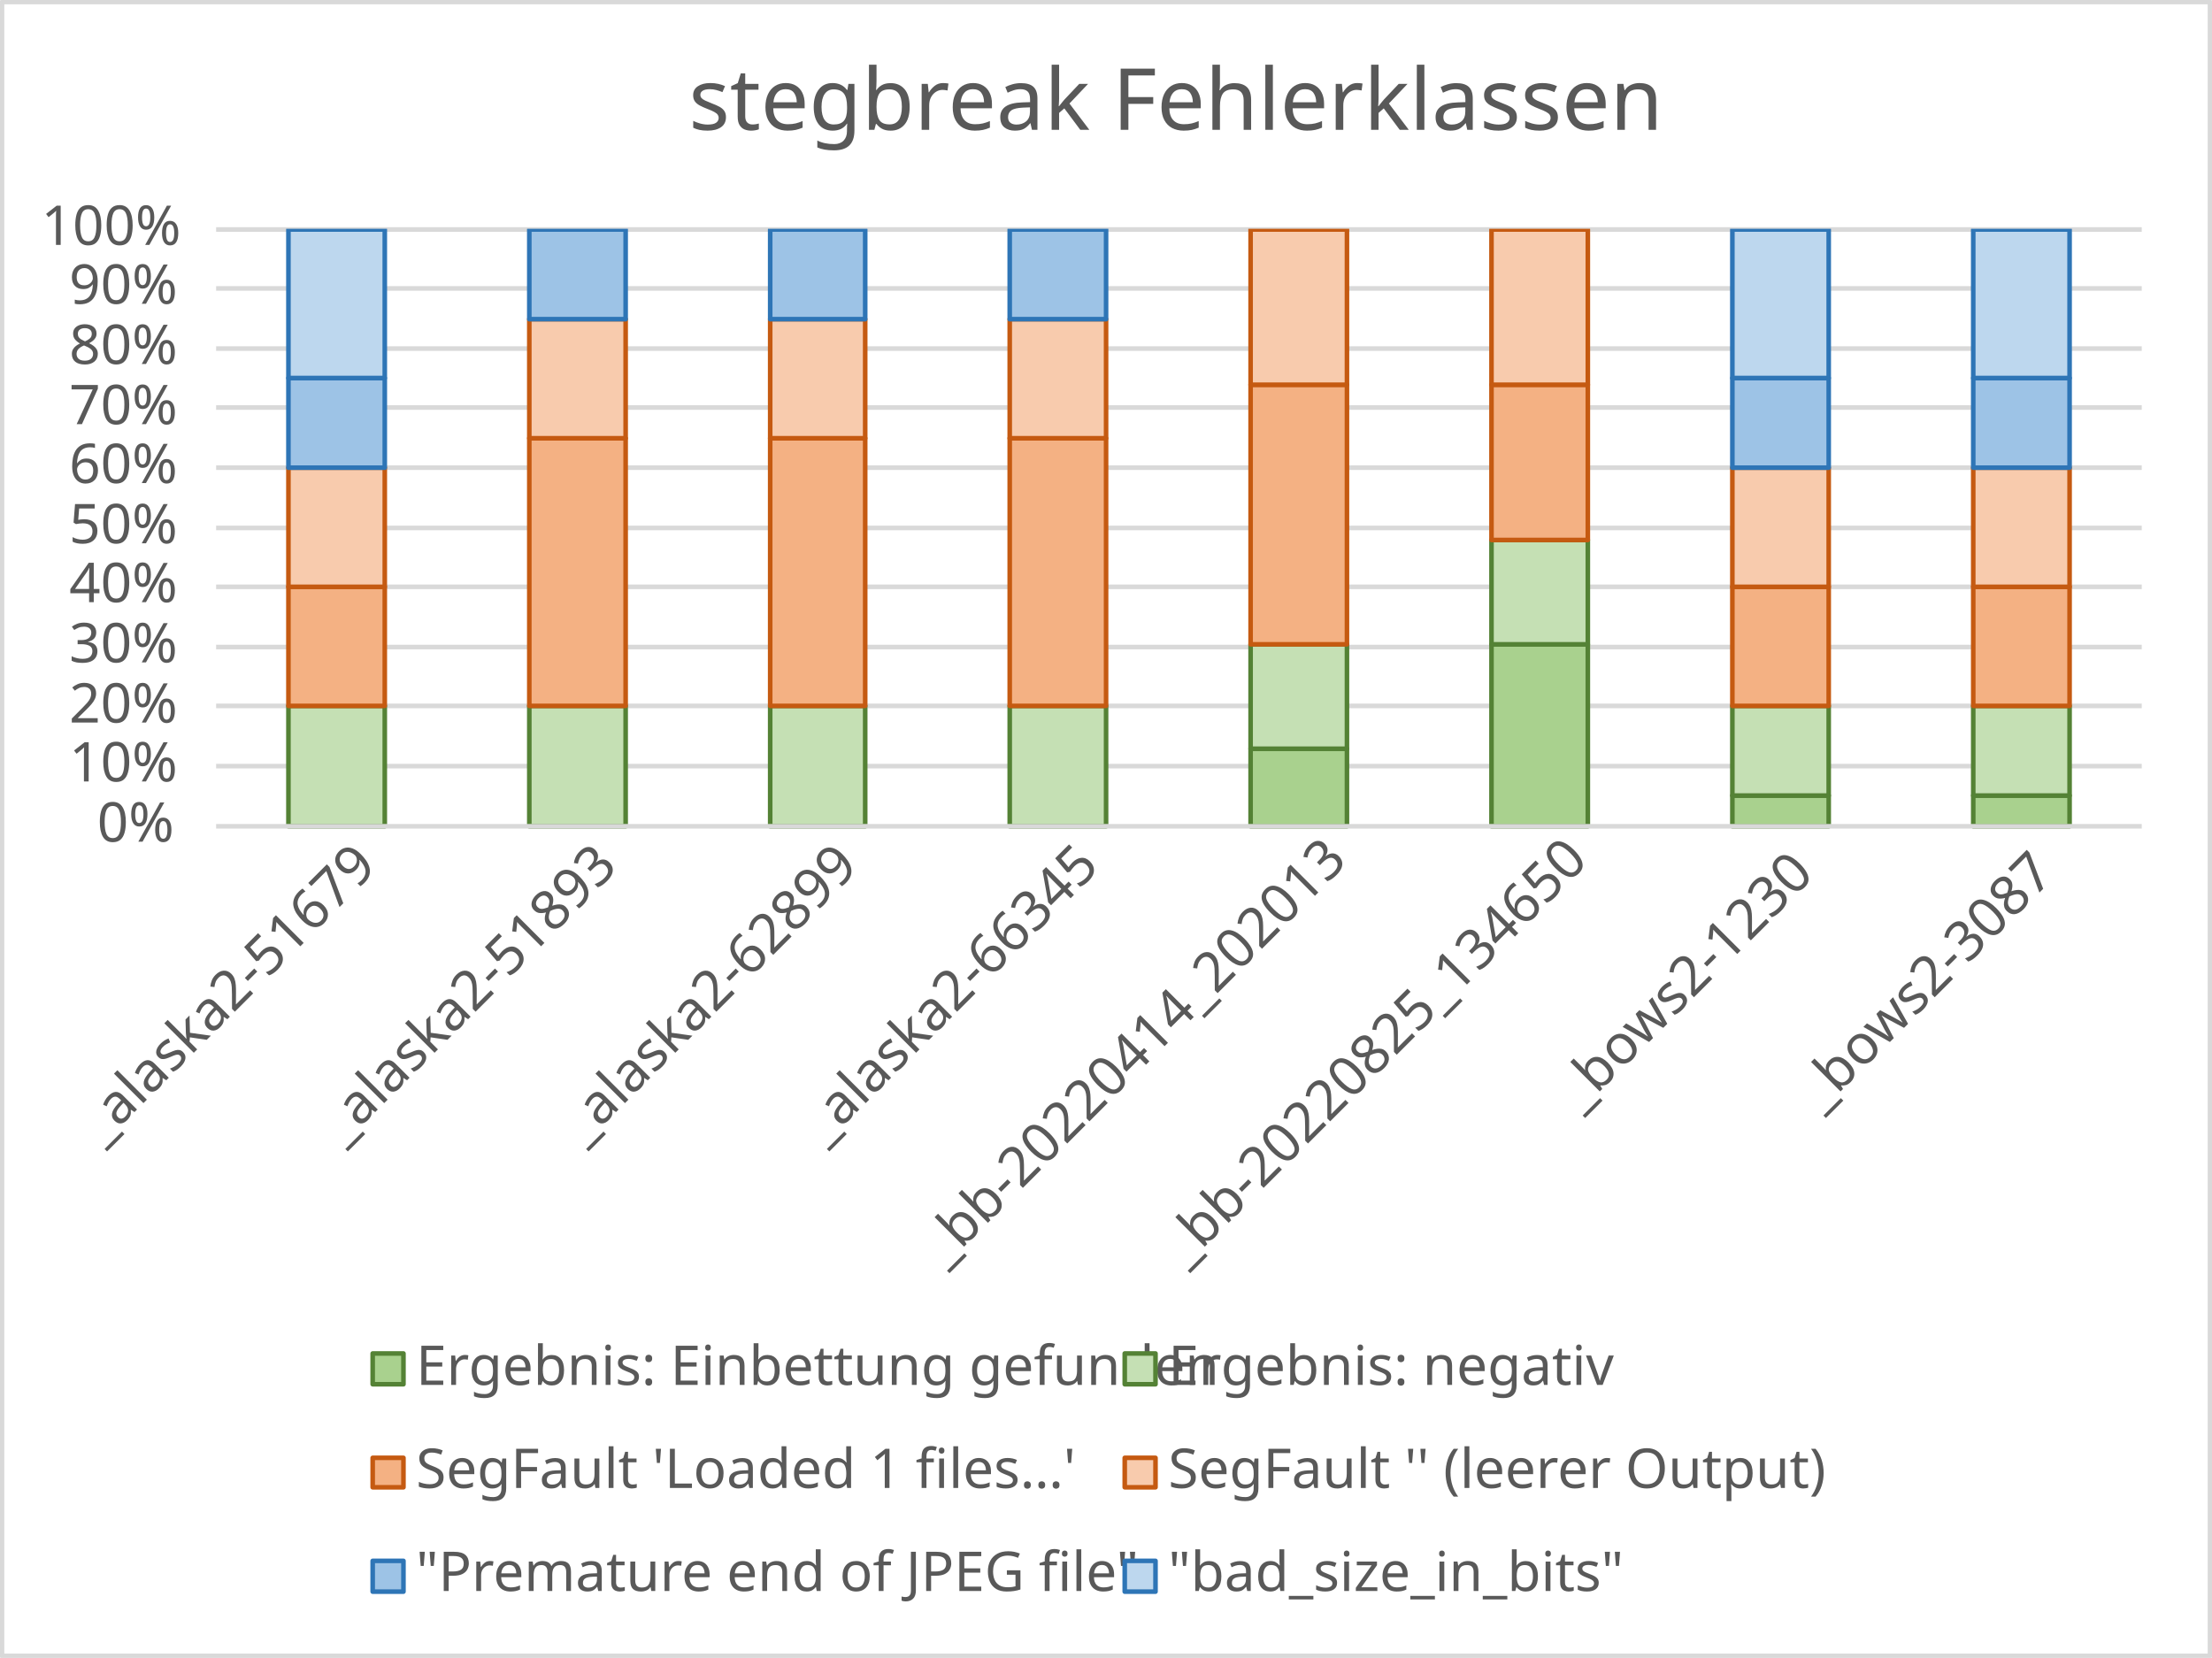
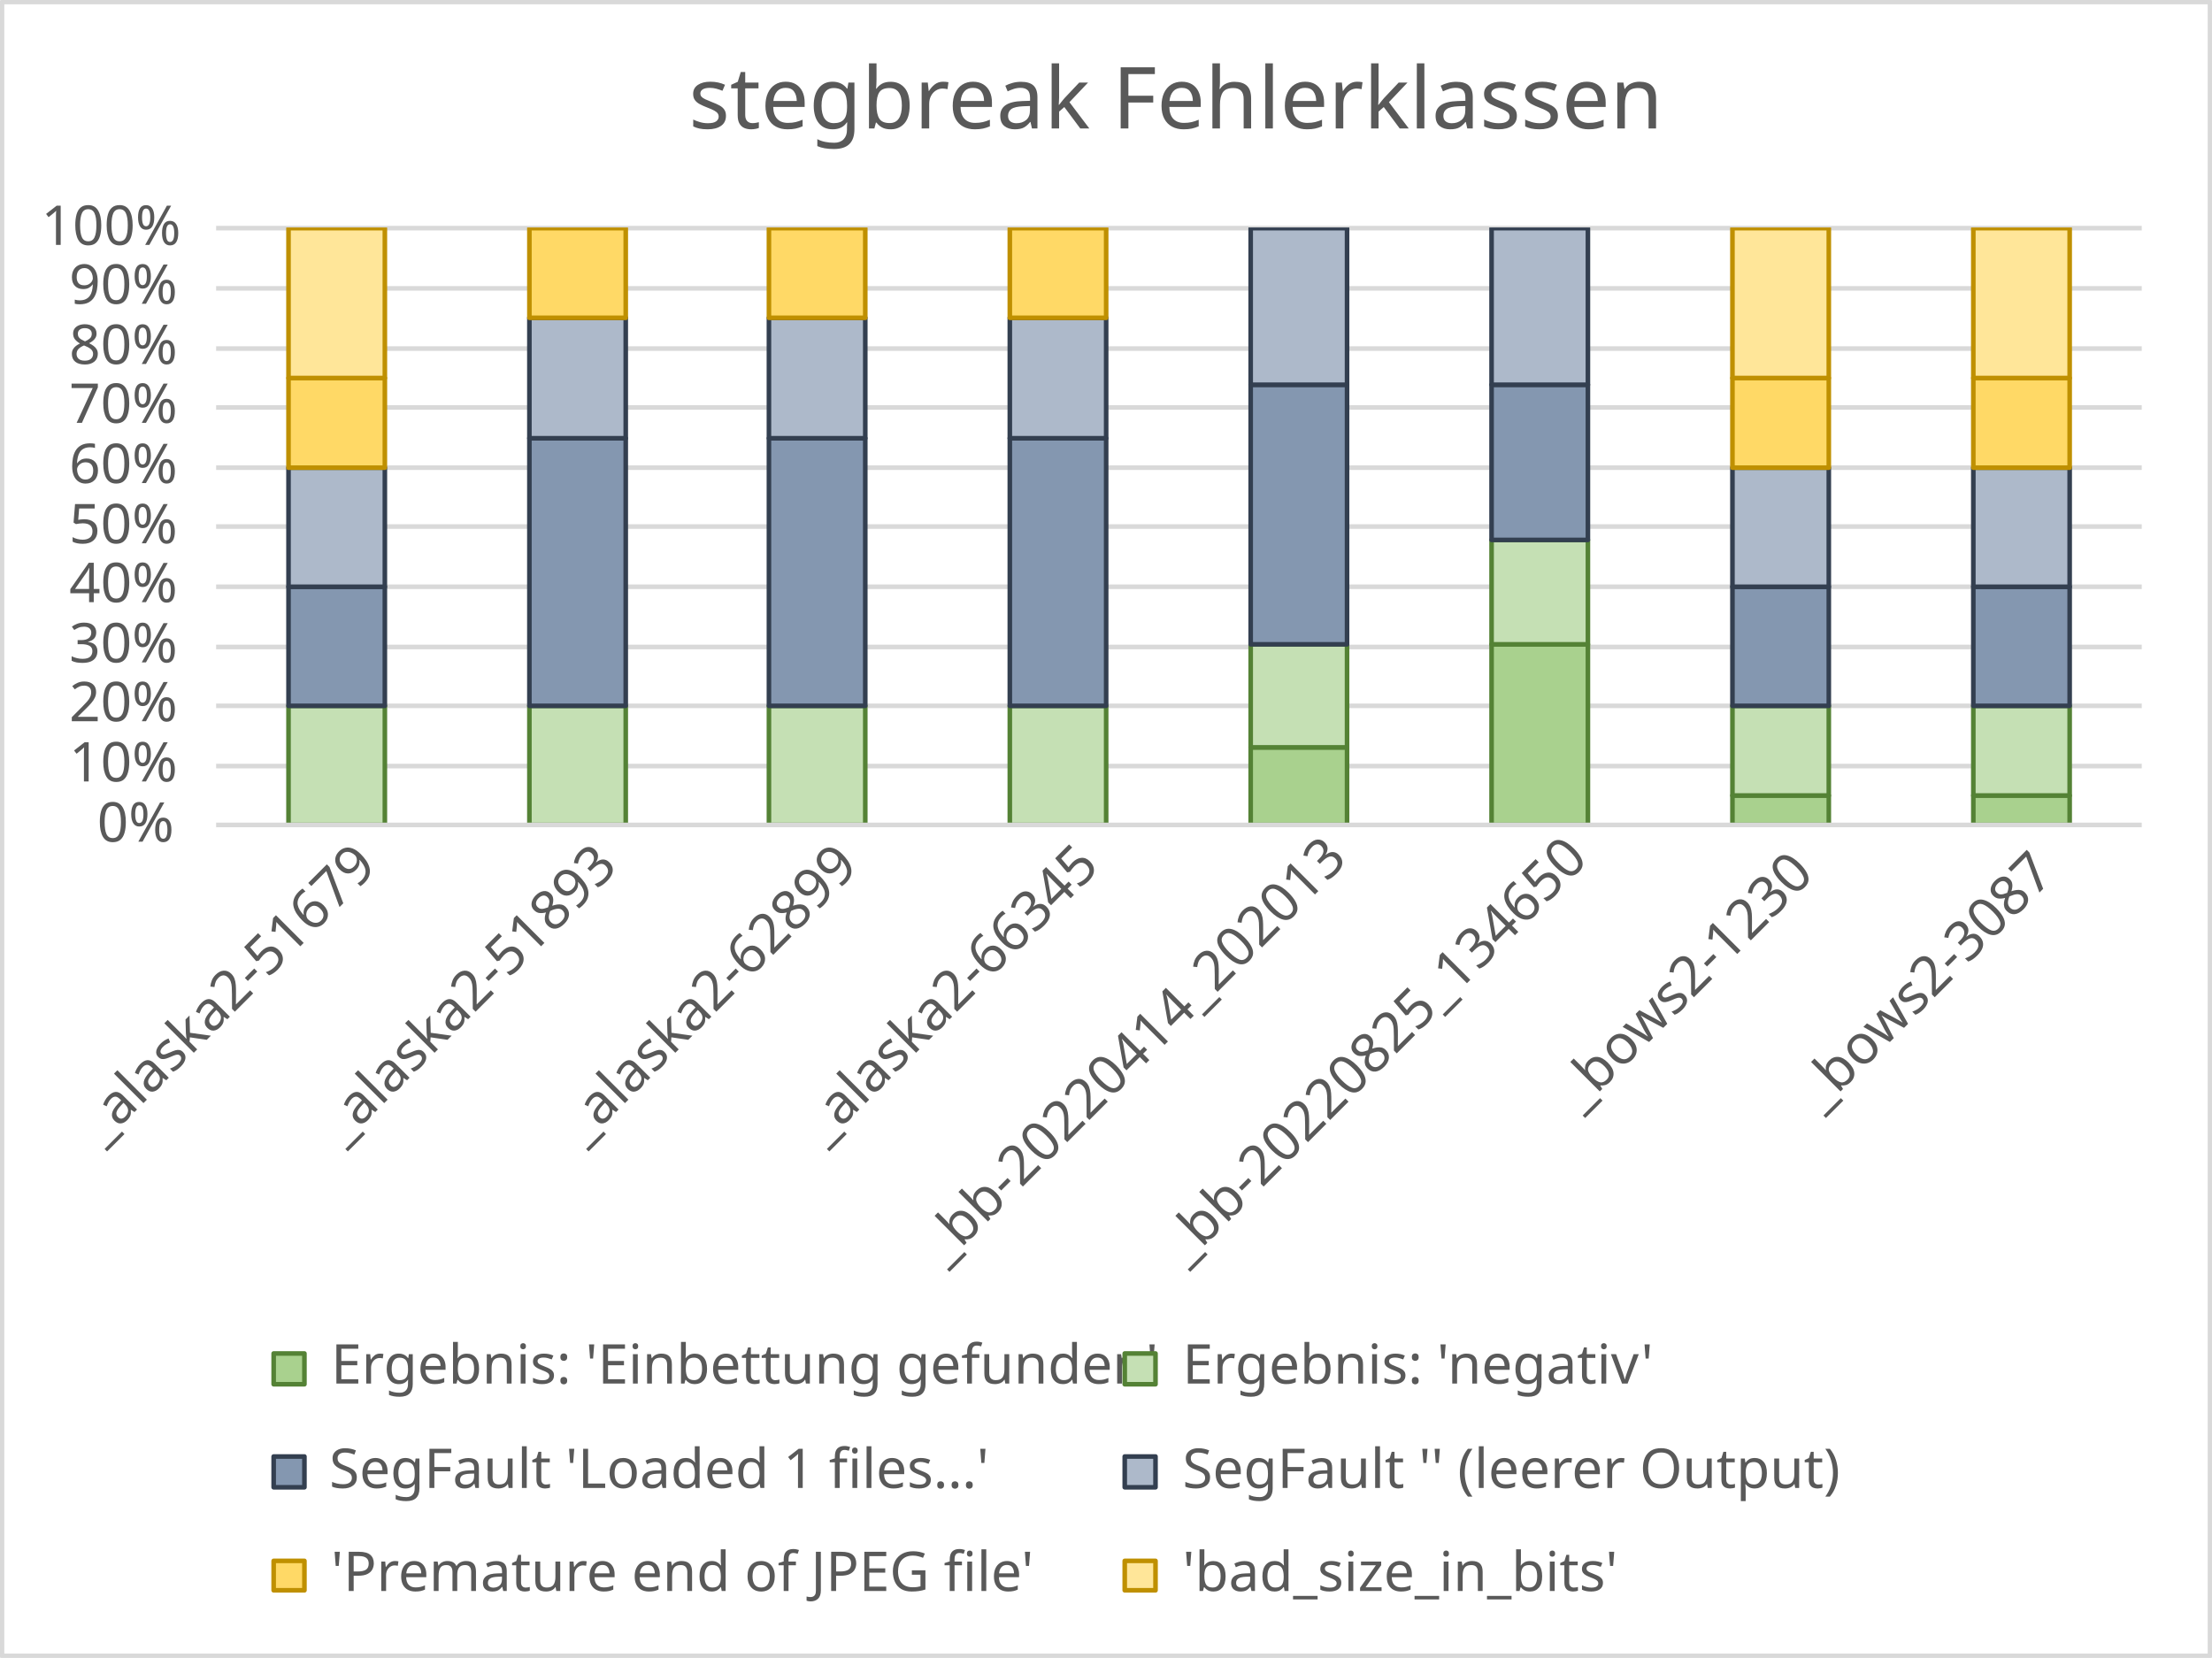
<svg xmlns="http://www.w3.org/2000/svg" width="1653" height="1239" xml:space="preserve" overflow="hidden">
  <defs>
    <clipPath id="clip0">
-       <rect x="879" y="688" width="1653" height="1239" />
+       <rect x="2804" y="207" width="1653" height="1239" />
    </clipPath>
    <clipPath id="clip1">
-       <rect x="880" y="689" width="1650" height="1236" />
+       <rect x="2805" y="207" width="1650" height="1236" />
    </clipPath>
    <clipPath id="clip2">
-       <rect x="1040" y="859" width="1443" height="449" />
+       <rect x="2965" y="377" width="1443" height="450" />
    </clipPath>
    <clipPath id="clip3">
-       <rect x="1040" y="859" width="1443" height="449" />
+       <rect x="2965" y="377" width="1443" height="450" />
    </clipPath>
    <clipPath id="clip4">
-       <rect x="1040" y="859" width="1443" height="449" />
+       <rect x="2965" y="377" width="1443" height="450" />
    </clipPath>
    <clipPath id="clip5">
-       <rect x="1040" y="859" width="1443" height="449" />
+       <rect x="2965" y="377" width="1443" height="450" />
    </clipPath>
    <clipPath id="clip6">
-       <rect x="1040" y="859" width="1443" height="449" />
+       <rect x="2965" y="377" width="1443" height="450" />
    </clipPath>
    <clipPath id="clip7">
-       <rect x="1040" y="859" width="1443" height="449" />
+       <rect x="2965" y="377" width="1443" height="450" />
    </clipPath>
    <clipPath id="clip8">
-       <rect x="880" y="689" width="1650" height="1236" />
+       <rect x="2805" y="207" width="1650" height="1236" />
    </clipPath>
    <clipPath id="clip9">
-       <rect x="880" y="689" width="1650" height="1236" />
+       <rect x="2805" y="207" width="1650" height="1236" />
    </clipPath>
    <clipPath id="clip10">
-       <rect x="880" y="689" width="1650" height="1236" />
+       <rect x="2805" y="207" width="1650" height="1236" />
    </clipPath>
    <clipPath id="clip11">
-       <rect x="880" y="689" width="1650" height="1236" />
+       <rect x="2805" y="207" width="1650" height="1236" />
    </clipPath>
    <clipPath id="clip12">
-       <rect x="880" y="689" width="1650" height="1236" />
+       <rect x="2805" y="207" width="1650" height="1236" />
    </clipPath>
    <clipPath id="clip13">
-       <rect x="880" y="689" width="1650" height="1236" />
+       <rect x="2805" y="207" width="1650" height="1236" />
    </clipPath>
    <clipPath id="clip14">
-       <rect x="880" y="689" width="1650" height="1236" />
+       <rect x="2805" y="207" width="1650" height="1236" />
    </clipPath>
    <clipPath id="clip15">
-       <rect x="880" y="689" width="1650" height="1236" />
+       <rect x="2805" y="207" width="1650" height="1236" />
    </clipPath>
    <clipPath id="clip16">
-       <rect x="880" y="689" width="1650" height="1236" />
+       <rect x="2805" y="207" width="1650" height="1236" />
    </clipPath>
    <clipPath id="clip17">
-       <rect x="880" y="689" width="1650" height="1236" />
+       <rect x="2805" y="207" width="1650" height="1236" />
    </clipPath>
    <clipPath id="clip18">
-       <rect x="880" y="689" width="1650" height="1236" />
+       <rect x="2805" y="207" width="1650" height="1236" />
    </clipPath>
    <clipPath id="clip19">
-       <rect x="880" y="689" width="1650" height="1236" />
+       <rect x="2805" y="207" width="1650" height="1236" />
    </clipPath>
    <clipPath id="clip20">
-       <rect x="880" y="689" width="1650" height="1236" />
+       <rect x="2805" y="207" width="1650" height="1236" />
    </clipPath>
    <clipPath id="clip21">
-       <rect x="880" y="689" width="1650" height="1236" />
+       <rect x="2805" y="207" width="1650" height="1236" />
    </clipPath>
    <clipPath id="clip22">
-       <rect x="880" y="689" width="1650" height="1236" />
+       <rect x="2805" y="207" width="1650" height="1236" />
    </clipPath>
    <clipPath id="clip23">
-       <rect x="880" y="689" width="1650" height="1236" />
+       <rect x="2805" y="207" width="1650" height="1236" />
    </clipPath>
    <clipPath id="clip24">
-       <rect x="880" y="689" width="1650" height="1236" />
+       <rect x="2805" y="207" width="1650" height="1236" />
    </clipPath>
    <clipPath id="clip25">
-       <rect x="880" y="689" width="1650" height="1236" />
+       <rect x="2805" y="207" width="1650" height="1236" />
    </clipPath>
    <clipPath id="clip26">
-       <rect x="880" y="689" width="1650" height="1236" />
+       <rect x="2805" y="207" width="1650" height="1236" />
    </clipPath>
    <clipPath id="clip27">
-       <rect x="880" y="689" width="1650" height="1236" />
+       <rect x="2805" y="207" width="1650" height="1236" />
    </clipPath>
    <clipPath id="clip28">
-       <rect x="880" y="689" width="1650" height="1236" />
+       <rect x="2805" y="207" width="1650" height="1236" />
    </clipPath>
    <clipPath id="clip29">
-       <rect x="880" y="689" width="1650" height="1236" />
+       <rect x="2805" y="207" width="1650" height="1236" />
    </clipPath>
    <clipPath id="clip30">
-       <rect x="880" y="689" width="1650" height="1236" />
+       <rect x="2805" y="207" width="1650" height="1236" />
    </clipPath>
    <clipPath id="clip31">
-       <rect x="880" y="689" width="1650" height="1236" />
+       <rect x="2805" y="207" width="1650" height="1236" />
    </clipPath>
    <clipPath id="clip32">
-       <rect x="880" y="689" width="1650" height="1236" />
+       <rect x="2805" y="207" width="1650" height="1236" />
    </clipPath>
    <clipPath id="clip33">
-       <rect x="880" y="689" width="1650" height="1236" />
+       <rect x="2805" y="207" width="1650" height="1236" />
    </clipPath>
    <clipPath id="clip34">
-       <rect x="880" y="689" width="1650" height="1236" />
+       <rect x="2805" y="207" width="1650" height="1236" />
    </clipPath>
    <clipPath id="clip35">
-       <rect x="880" y="689" width="1650" height="1236" />
+       <rect x="2805" y="207" width="1650" height="1236" />
    </clipPath>
    <clipPath id="clip36">
-       <rect x="880" y="689" width="1650" height="1236" />
+       <rect x="2805" y="207" width="1650" height="1236" />
    </clipPath>
    <clipPath id="clip37">
-       <rect x="880" y="689" width="1650" height="1236" />
+       <rect x="2805" y="207" width="1650" height="1236" />
    </clipPath>
    <clipPath id="clip38">
-       <rect x="880" y="689" width="1650" height="1236" />
+       <rect x="2805" y="207" width="1650" height="1236" />
    </clipPath>
    <clipPath id="clip39">
-       <rect x="880" y="689" width="1650" height="1236" />
+       <rect x="2805" y="207" width="1650" height="1236" />
    </clipPath>
    <clipPath id="clip40">
-       <rect x="880" y="689" width="1650" height="1236" />
+       <rect x="2805" y="207" width="1650" height="1236" />
    </clipPath>
  </defs>
-   <g clip-path="url(#clip0)" transform="translate(-879 -688)">
-     <rect x="880" y="689" width="1650" height="1236" fill="#FFFFFF" />
+   <g clip-path="url(#clip0)" transform="translate(-2804 -207)">
+     <rect x="2805" y="208" width="1650" height="1236" fill="#FFFFFF" />
    <g clip-path="url(#clip1)">
-       <path d="M1040.5 1260.54 2479.5 1260.54M1040.5 1215.54 2479.5 1215.54M1040.5 1171.54 2479.5 1171.54M1040.5 1126.54 2479.5 1126.54M1040.5 1082.54 2479.5 1082.54M1040.5 1037.53 2479.5 1037.53M1040.5 992.533 2479.5 992.533M1040.5 948.531 2479.5 948.531M1040.5 903.53 2479.5 903.53M1040.5 859.5 2479.5 859.5" stroke="#D9D9D9" stroke-width="3.438" stroke-linejoin="round" stroke-miterlimit="10" fill="none" />
+       <path d="M2965.5 779.526 4404.5 779.526M2965.5 734.524 4404.5 734.524M2965.5 690.523 4404.5 690.523M2965.5 645.521 4404.5 645.521M2965.5 600.52 4404.5 600.52M2965.5 556.518 4404.5 556.518M2965.5 511.517 4404.5 511.517M2965.5 467.516 4404.5 467.516M2965.5 422.514 4404.5 422.514M2965.5 377.5 4404.5 377.5" stroke="#D9D9D9" stroke-width="3.438" stroke-linejoin="round" stroke-miterlimit="10" fill="none" />
    </g>
    <g clip-path="url(#clip2)">
-       <path d="M1813.56 1247.54 1885.56 1247.54 1885.56 1305.5 1813.56 1305.5ZM1993.57 1169.54 2065.57 1169.54 2065.57 1305.5 1993.57 1305.5ZM2173.57 1282.54 2245.57 1282.54 2245.57 1305.5 2173.57 1305.5ZM2353.58 1282.54 2425.58 1282.54 2425.58 1305.5 2353.58 1305.5Z" stroke="#548235" stroke-width="3.438" stroke-linejoin="round" stroke-miterlimit="10" fill="#A9D18E" />
+       <path d="M3738.62 765.525 3810.63 765.525 3810.63 823.5 3738.62 823.5ZM3918.63 688.523 3990.63 688.523 3990.63 823.5 3918.63 823.5ZM4098.63 801.526 4170.64 801.526 4170.64 823.5 4098.63 823.5ZM4278.64 801.526 4350.64 801.526 4350.64 823.5 4278.64 823.5Z" stroke="#548235" stroke-width="3.438" stroke-linejoin="round" stroke-miterlimit="10" fill="#A9D18E" />
    </g>
    <g clip-path="url(#clip3)">
-       <path d="M1094.54 1215.54 1166.54 1215.54 1166.54 1305.5 1094.54 1305.5ZM1274.54 1215.54 1346.54 1215.54 1346.54 1305.5 1274.54 1305.5ZM1454.55 1215.54 1525.55 1215.54 1525.55 1305.5 1454.55 1305.5ZM1633.55 1215.54 1705.56 1215.54 1705.56 1305.5 1633.55 1305.5ZM1813.56 1169.54 1885.56 1169.54 1885.56 1247.54 1813.56 1247.54ZM1993.57 1091.54 2065.57 1091.54 2065.57 1169.54 1993.57 1169.54ZM2173.57 1215.54 2245.57 1215.54 2245.57 1282.54 2173.57 1282.54ZM2353.58 1215.54 2425.58 1215.54 2425.58 1282.54 2353.58 1282.54Z" stroke="#548235" stroke-width="3.438" stroke-linejoin="round" stroke-miterlimit="10" fill="#C5E0B4" />
+       <path d="M3019.6 734.524 3091.6 734.524 3091.6 823.5 3019.6 823.5ZM3199.61 734.524 3271.61 734.524 3271.61 823.5 3199.61 823.5ZM3378.61 734.524 3450.61 734.524 3450.61 823.5 3378.61 823.5ZM3558.62 734.524 3630.62 734.524 3630.62 823.5 3558.62 823.5ZM3738.62 688.523 3810.63 688.523 3810.63 765.525 3738.62 765.525ZM3918.63 610.52 3990.63 610.52 3990.63 688.523 3918.63 688.523ZM4098.63 734.524 4170.64 734.524 4170.64 801.526 4098.63 801.526ZM4278.64 734.524 4350.64 734.524 4350.64 801.526 4278.64 801.526Z" stroke="#548235" stroke-width="3.438" stroke-linejoin="round" stroke-miterlimit="10" fill="#C5E0B4" />
    </g>
    <g clip-path="url(#clip4)">
-       <path d="M1094.54 1126.54 1166.54 1126.54 1166.54 1215.54 1094.54 1215.54ZM1274.54 1015.53 1346.54 1015.53 1346.54 1215.54 1274.54 1215.54ZM1454.55 1015.53 1525.55 1015.53 1525.55 1215.54 1454.55 1215.54ZM1633.55 1015.53 1705.56 1015.53 1705.56 1215.54 1633.55 1215.54ZM1813.56 975.532 1885.56 975.532 1885.56 1169.54 1813.56 1169.54ZM1993.57 975.532 2065.57 975.532 2065.57 1091.54 1993.57 1091.54ZM2173.57 1126.54 2245.57 1126.54 2245.57 1215.54 2173.57 1215.54ZM2353.58 1126.54 2425.58 1126.54 2425.58 1215.54 2353.58 1215.54Z" stroke="#C55A11" stroke-width="3.438" stroke-linejoin="round" stroke-miterlimit="10" fill="#F4B183" />
+       <path d="M3019.6 645.521 3091.6 645.521 3091.6 734.524 3019.6 734.524ZM3199.61 534.518 3271.61 534.518 3271.61 734.524 3199.61 734.524ZM3378.61 534.518 3450.61 534.518 3450.61 734.524 3378.61 734.524ZM3558.62 534.518 3630.62 534.518 3630.62 734.524 3558.62 734.524ZM3738.62 494.516 3810.63 494.516 3810.63 688.523 3738.62 688.523ZM3918.63 494.516 3990.63 494.516 3990.63 610.52 3918.63 610.52ZM4098.63 645.521 4170.64 645.521 4170.64 734.524 4098.63 734.524ZM4278.64 645.521 4350.64 645.521 4350.64 734.524 4278.64 734.524Z" stroke="#333F50" stroke-width="3.438" stroke-linejoin="round" stroke-miterlimit="10" fill="#8497B0" />
    </g>
    <g clip-path="url(#clip5)">
-       <path d="M1094.54 1037.53 1166.54 1037.53 1166.54 1126.54 1094.54 1126.54ZM1274.54 926.531 1346.54 926.531 1346.54 1015.53 1274.54 1015.53ZM1454.55 926.531 1525.55 926.531 1525.55 1015.53 1454.55 1015.53ZM1633.55 926.531 1705.56 926.531 1705.56 1015.53 1633.55 1015.53ZM1813.56 859.5 1885.56 859.5 1885.56 975.532 1813.56 975.532ZM1993.57 859.5 2065.57 859.5 2065.57 975.532 1993.57 975.532ZM2173.57 1037.53 2245.57 1037.53 2245.57 1126.54 2173.57 1126.54ZM2353.58 1037.53 2425.58 1037.53 2425.58 1126.54 2353.58 1126.54Z" stroke="#C55A11" stroke-width="3.438" stroke-linejoin="round" stroke-miterlimit="10" fill="#F8CBAD" />
+       <path d="M3019.6 556.518 3091.6 556.518 3091.6 645.521 3019.6 645.521ZM3199.61 444.515 3271.61 444.515 3271.61 534.518 3199.61 534.518ZM3378.61 444.515 3450.61 444.515 3450.61 534.518 3378.61 534.518ZM3558.62 444.515 3630.62 444.515 3630.62 534.518 3558.62 534.518ZM3738.62 377.5 3810.63 377.5 3810.63 494.516 3738.62 494.516ZM3918.63 377.5 3990.63 377.5 3990.63 494.516 3918.63 494.516ZM4098.63 556.518 4170.64 556.518 4170.64 645.521 4098.63 645.521ZM4278.64 556.518 4350.64 556.518 4350.64 645.521 4278.64 645.521Z" stroke="#333F50" stroke-width="3.438" stroke-linejoin="round" stroke-miterlimit="10" fill="#ADB9CA" />
    </g>
    <g clip-path="url(#clip6)">
-       <path d="M1094.54 970.532 1166.54 970.532 1166.54 1037.53 1094.54 1037.53ZM1274.54 859.5 1346.54 859.5 1346.54 926.531 1274.54 926.531ZM1454.55 859.5 1525.55 859.5 1525.55 926.531 1454.55 926.531ZM1633.55 859.5 1705.56 859.5 1705.56 926.531 1633.55 926.531ZM2173.57 970.532 2245.57 970.532 2245.57 1037.53 2173.57 1037.53ZM2353.58 970.532 2425.58 970.532 2425.58 1037.53 2353.58 1037.53Z" stroke="#2E75B6" stroke-width="3.438" stroke-linejoin="round" stroke-miterlimit="10" fill="#9DC3E6" />
+       <path d="M3019.6 489.516 3091.6 489.516 3091.6 556.518 3019.6 556.518ZM3199.61 377.5 3271.61 377.5 3271.61 444.515 3199.61 444.515ZM3378.61 377.5 3450.61 377.5 3450.61 444.515 3378.61 444.515ZM3558.62 377.5 3630.62 377.5 3630.62 444.515 3558.62 444.515ZM4098.63 489.516 4170.64 489.516 4170.64 556.518 4098.63 556.518ZM4278.64 489.516 4350.64 489.516 4350.64 556.518 4278.64 556.518Z" stroke="#BF9000" stroke-width="3.438" stroke-linejoin="round" stroke-miterlimit="10" fill="#FFD966" />
    </g>
    <g clip-path="url(#clip7)">
-       <path d="M1094.54 859.5 1166.54 859.5 1166.54 970.532 1094.54 970.532ZM2173.57 859.5 2245.57 859.5 2245.57 970.532 2173.57 970.532ZM2353.58 859.5 2425.58 859.5 2425.58 970.532 2353.58 970.532Z" stroke="#2E75B6" stroke-width="3.438" stroke-linejoin="round" stroke-miterlimit="10" fill="#BDD7EE" />
+       <path d="M3019.6 377.5 3091.6 377.5 3091.6 489.516 3019.6 489.516ZM4098.63 377.5 4170.64 377.5 4170.64 489.516 4098.63 489.516ZM4278.64 377.5 4350.64 377.5 4350.64 489.516 4278.64 489.516Z" stroke="#BF9000" stroke-width="3.438" stroke-linejoin="round" stroke-miterlimit="10" fill="#FFE699" />
    </g>
    <g clip-path="url(#clip8)">
-       <path d="M1040.5 1305.5 2479.5 1305.5" stroke="#D9D9D9" stroke-width="3.438" stroke-linejoin="round" stroke-miterlimit="10" fill="none" fill-rule="evenodd" />
+       <path d="M2965.5 823.5 4404.5 823.5" stroke="#D9D9D9" stroke-width="3.438" stroke-linejoin="round" stroke-miterlimit="10" fill="none" fill-rule="evenodd" />
    </g>
    <g clip-path="url(#clip9)">
-       <text fill="#595959" font-family="Calibri,Calibri_MSFontService,sans-serif" font-weight="400" font-size="41" transform="matrix(1 0 0 1 951.592 1317)">0%</text>
+       <text fill="#595959" font-family="Calibri,Calibri_MSFontService,sans-serif" font-weight="400" font-size="41" transform="matrix(1 0 0 1 2876.59 836)">0%</text>
    </g>
    <g clip-path="url(#clip10)">
-       <text fill="#595959" font-family="Calibri,Calibri_MSFontService,sans-serif" font-weight="400" font-size="41" transform="matrix(1 0 0 1 930.692 1272)">10%</text>
+       <text fill="#595959" font-family="Calibri,Calibri_MSFontService,sans-serif" font-weight="400" font-size="41" transform="matrix(1 0 0 1 2855.69 791)">10%</text>
    </g>
    <g clip-path="url(#clip11)">
-       <text fill="#595959" font-family="Calibri,Calibri_MSFontService,sans-serif" font-weight="400" font-size="41" transform="matrix(1 0 0 1 930.692 1228)">20%</text>
+       <text fill="#595959" font-family="Calibri,Calibri_MSFontService,sans-serif" font-weight="400" font-size="41" transform="matrix(1 0 0 1 2855.69 746)">20%</text>
    </g>
    <g clip-path="url(#clip12)">
-       <text fill="#595959" font-family="Calibri,Calibri_MSFontService,sans-serif" font-weight="400" font-size="41" transform="matrix(1 0 0 1 930.692 1183)">30%</text>
+       <text fill="#595959" font-family="Calibri,Calibri_MSFontService,sans-serif" font-weight="400" font-size="41" transform="matrix(1 0 0 1 2855.69 702)">30%</text>
    </g>
    <g clip-path="url(#clip13)">
-       <text fill="#595959" font-family="Calibri,Calibri_MSFontService,sans-serif" font-weight="400" font-size="41" transform="matrix(1 0 0 1 930.692 1138)">40%</text>
+       <text fill="#595959" font-family="Calibri,Calibri_MSFontService,sans-serif" font-weight="400" font-size="41" transform="matrix(1 0 0 1 2855.69 657)">40%</text>
    </g>
    <g clip-path="url(#clip14)">
-       <text fill="#595959" font-family="Calibri,Calibri_MSFontService,sans-serif" font-weight="400" font-size="41" transform="matrix(1 0 0 1 930.692 1094)">50%</text>
+       <text fill="#595959" font-family="Calibri,Calibri_MSFontService,sans-serif" font-weight="400" font-size="41" transform="matrix(1 0 0 1 2855.69 613)">50%</text>
    </g>
    <g clip-path="url(#clip15)">
-       <text fill="#595959" font-family="Calibri,Calibri_MSFontService,sans-serif" font-weight="400" font-size="41" transform="matrix(1 0 0 1 930.692 1049)">60%</text>
+       <text fill="#595959" font-family="Calibri,Calibri_MSFontService,sans-serif" font-weight="400" font-size="41" transform="matrix(1 0 0 1 2855.69 568)">60%</text>
    </g>
    <g clip-path="url(#clip16)">
-       <text fill="#595959" font-family="Calibri,Calibri_MSFontService,sans-serif" font-weight="400" font-size="41" transform="matrix(1 0 0 1 930.692 1005)">70%</text>
+       <text fill="#595959" font-family="Calibri,Calibri_MSFontService,sans-serif" font-weight="400" font-size="41" transform="matrix(1 0 0 1 2855.69 523)">70%</text>
    </g>
    <g clip-path="url(#clip17)">
-       <text fill="#595959" font-family="Calibri,Calibri_MSFontService,sans-serif" font-weight="400" font-size="41" transform="matrix(1 0 0 1 930.692 960)">80%</text>
+       <text fill="#595959" font-family="Calibri,Calibri_MSFontService,sans-serif" font-weight="400" font-size="41" transform="matrix(1 0 0 1 2855.69 479)">80%</text>
    </g>
    <g clip-path="url(#clip18)">
-       <text fill="#595959" font-family="Calibri,Calibri_MSFontService,sans-serif" font-weight="400" font-size="41" transform="matrix(1 0 0 1 930.692 915)">90%</text>
+       <text fill="#595959" font-family="Calibri,Calibri_MSFontService,sans-serif" font-weight="400" font-size="41" transform="matrix(1 0 0 1 2855.69 434)">90%</text>
    </g>
    <g clip-path="url(#clip19)">
-       <text fill="#595959" font-family="Calibri,Calibri_MSFontService,sans-serif" font-weight="400" font-size="41" transform="matrix(1 0 0 1 909.792 871)">100%</text>
+       <text fill="#595959" font-family="Calibri,Calibri_MSFontService,sans-serif" font-weight="400" font-size="41" transform="matrix(1 0 0 1 2834.79 390)">100%</text>
    </g>
    <g clip-path="url(#clip20)">
-       <text fill="#595959" font-family="Calibri,Calibri_MSFontService,sans-serif" font-weight="400" font-size="41" transform="matrix(0.707107 -0.707107 0.707107 0.707107 954.608 1544)">_alaska2-51679</text>
+       <text fill="#595959" font-family="Calibri,Calibri_MSFontService,sans-serif" font-weight="400" font-size="41" transform="matrix(0.707107 -0.707107 0.707107 0.707107 2879.61 1063)">_alaska2-51679</text>
    </g>
    <g clip-path="url(#clip21)">
-       <text fill="#595959" font-family="Calibri,Calibri_MSFontService,sans-serif" font-weight="400" font-size="41" transform="matrix(0.707107 -0.707107 0.707107 0.707107 1134.52 1544)">_alaska2-51893</text>
+       <text fill="#595959" font-family="Calibri,Calibri_MSFontService,sans-serif" font-weight="400" font-size="41" transform="matrix(0.707107 -0.707107 0.707107 0.707107 3059.52 1063)">_alaska2-51893</text>
    </g>
    <g clip-path="url(#clip22)">
-       <text fill="#595959" font-family="Calibri,Calibri_MSFontService,sans-serif" font-weight="400" font-size="41" transform="matrix(0.707107 -0.707107 0.707107 0.707107 1314.44 1544)">_alaska2-62899</text>
+       <text fill="#595959" font-family="Calibri,Calibri_MSFontService,sans-serif" font-weight="400" font-size="41" transform="matrix(0.707107 -0.707107 0.707107 0.707107 3239.44 1063)">_alaska2-62899</text>
    </g>
    <g clip-path="url(#clip23)">
-       <text fill="#595959" font-family="Calibri,Calibri_MSFontService,sans-serif" font-weight="400" font-size="41" transform="matrix(0.707107 -0.707107 0.707107 0.707107 1494.36 1544)">_alaska2-66345</text>
+       <text fill="#595959" font-family="Calibri,Calibri_MSFontService,sans-serif" font-weight="400" font-size="41" transform="matrix(0.707107 -0.707107 0.707107 0.707107 3419.36 1063)">_alaska2-66345</text>
    </g>
    <g clip-path="url(#clip24)">
-       <text fill="#595959" font-family="Calibri,Calibri_MSFontService,sans-serif" font-weight="400" font-size="41" transform="matrix(0.707107 -0.707107 0.707107 0.707107 1584.13 1635)">_bb-20220414_202013</text>
+       <text fill="#595959" font-family="Calibri,Calibri_MSFontService,sans-serif" font-weight="400" font-size="41" transform="matrix(0.707107 -0.707107 0.707107 0.707107 3509.13 1153)">_bb-20220414_202013</text>
    </g>
    <g clip-path="url(#clip25)">
-       <text fill="#595959" font-family="Calibri,Calibri_MSFontService,sans-serif" font-weight="400" font-size="41" transform="matrix(0.707107 -0.707107 0.707107 0.707107 1764.04 1635)">_bb-20220825_134650</text>
+       <text fill="#595959" font-family="Calibri,Calibri_MSFontService,sans-serif" font-weight="400" font-size="41" transform="matrix(0.707107 -0.707107 0.707107 0.707107 3689.04 1153)">_bb-20220825_134650</text>
    </g>
    <g clip-path="url(#clip26)">
-       <text fill="#595959" font-family="Calibri,Calibri_MSFontService,sans-serif" font-weight="400" font-size="41" transform="matrix(0.707107 -0.707107 0.707107 0.707107 2059.17 1519)">_bows2-1230</text>
+       <text fill="#595959" font-family="Calibri,Calibri_MSFontService,sans-serif" font-weight="400" font-size="41" transform="matrix(0.707107 -0.707107 0.707107 0.707107 3984.17 1038)">_bows2-1230</text>
    </g>
    <g clip-path="url(#clip27)">
-       <text fill="#595959" font-family="Calibri,Calibri_MSFontService,sans-serif" font-weight="400" font-size="41" transform="matrix(0.707107 -0.707107 0.707107 0.707107 2239.09 1519)">_bows2-3087</text>
+       <text fill="#595959" font-family="Calibri,Calibri_MSFontService,sans-serif" font-weight="400" font-size="41" transform="matrix(0.707107 -0.707107 0.707107 0.707107 4164.09 1038)">_bows2-3087</text>
    </g>
    <g clip-path="url(#clip28)">
-       <text fill="#595959" font-family="Calibri,Calibri_MSFontService,sans-serif" font-weight="400" font-size="64" transform="matrix(1 0 0 1 1393.72 785)">stegbreak Fehlerklassen</text>
+       <text fill="#595959" font-family="Calibri,Calibri_MSFontService,sans-serif" font-weight="400" font-size="64" transform="matrix(1 0 0 1 3318.72 303)">stegbreak Fehlerklassen</text>
    </g>
    <g clip-path="url(#clip29)">
-       <rect x="1157.5" y="1699.5" width="23" height="23" stroke="#548235" stroke-width="3.438" stroke-linejoin="round" stroke-miterlimit="10" fill="#A9D18E" />
+       <rect x="3008.5" y="1218.5" width="23" height="23" stroke="#548235" stroke-width="3.438" stroke-linejoin="round" stroke-miterlimit="10" fill="#A9D18E" />
    </g>
    <g clip-path="url(#clip30)">
-       <text fill="#595959" font-family="Calibri,Calibri_MSFontService,sans-serif" font-weight="400" font-size="41" transform="matrix(1 0 0 1 1189.9 1723)">Ergebnis: Einbettung gefunden</text>
+       <text fill="#595959" font-family="Calibri,Calibri_MSFontService,sans-serif" font-weight="400" font-size="41" transform="matrix(1 0 0 1 3040.74 1241)"> Ergebnis: 'Einbettung gefunden'</text>
    </g>
    <g clip-path="url(#clip31)">
-       <rect x="1719.5" y="1699.5" width="23" height="23" stroke="#548235" stroke-width="3.438" stroke-linejoin="round" stroke-miterlimit="10" fill="#C5E0B4" />
+       <rect x="3644.5" y="1218.5" width="23" height="23" stroke="#548235" stroke-width="3.438" stroke-linejoin="round" stroke-miterlimit="10" fill="#C5E0B4" />
    </g>
    <g clip-path="url(#clip32)">
-       <text fill="#595959" font-family="Calibri,Calibri_MSFontService,sans-serif" font-weight="400" font-size="41" transform="matrix(1 0 0 1 1752.03 1723)">Ergebnis: negativ</text>
+       <text fill="#595959" font-family="Calibri,Calibri_MSFontService,sans-serif" font-weight="400" font-size="41" transform="matrix(1 0 0 1 3677.03 1241)"> Ergebnis: 'negativ'</text>
    </g>
    <g clip-path="url(#clip33)">
-       <rect x="1157.5" y="1777.5" width="23" height="22" stroke="#C55A11" stroke-width="3.438" stroke-linejoin="round" stroke-miterlimit="10" fill="#F4B183" />
+       <rect x="3008.5" y="1295.5" width="23" height="23" stroke="#333F50" stroke-width="3.438" stroke-linejoin="round" stroke-miterlimit="10" fill="#8497B0" />
    </g>
    <g clip-path="url(#clip34)">
-       <text fill="#595959" font-family="Calibri,Calibri_MSFontService,sans-serif" font-weight="400" font-size="41" transform="matrix(1 0 0 1 1189.9 1800)">SegFault 'Loaded 1 files…'</text>
+       <text fill="#595959" font-family="Calibri,Calibri_MSFontService,sans-serif" font-weight="400" font-size="41" transform="matrix(1 0 0 1 3050.07 1319)">SegFault 'Loaded 1 files…'</text>
    </g>
    <g clip-path="url(#clip35)">
-       <rect x="1719.5" y="1777.5" width="23" height="22" stroke="#C55A11" stroke-width="3.438" stroke-linejoin="round" stroke-miterlimit="10" fill="#F8CBAD" />
+       <rect x="3644.5" y="1295.5" width="23" height="23" stroke="#333F50" stroke-width="3.438" stroke-linejoin="round" stroke-miterlimit="10" fill="#ADB9CA" />
    </g>
    <g clip-path="url(#clip36)">
-       <text fill="#595959" font-family="Calibri,Calibri_MSFontService,sans-serif" font-weight="400" font-size="41" transform="matrix(1 0 0 1 1752.03 1800)">SegFault '' (leerer Output)</text>
+       <text fill="#595959" font-family="Calibri,Calibri_MSFontService,sans-serif" font-weight="400" font-size="41" transform="matrix(1 0 0 1 3677.03 1319)"> SegFault '' (leerer Output)</text>
    </g>
    <g clip-path="url(#clip37)">
-       <rect x="1157.5" y="1854.5" width="23" height="23" stroke="#2E75B6" stroke-width="3.438" stroke-linejoin="round" stroke-miterlimit="10" fill="#9DC3E6" />
+       <rect x="3008.5" y="1373.5" width="23" height="22" stroke="#BF9000" stroke-width="3.438" stroke-linejoin="round" stroke-miterlimit="10" fill="#FFD966" />
    </g>
    <g clip-path="url(#clip38)">
-       <text fill="#595959" font-family="Calibri,Calibri_MSFontService,sans-serif" font-weight="400" font-size="41" transform="matrix(1 0 0 1 1189.9 1877)">"Premature end of JPEG file"</text>
+       <text fill="#595959" font-family="Calibri,Calibri_MSFontService,sans-serif" font-weight="400" font-size="41" transform="matrix(1 0 0 1 3040.74 1396)"> 'Premature end of JPEG file'</text>
    </g>
    <g clip-path="url(#clip39)">
-       <rect x="1719.5" y="1854.5" width="23" height="23" stroke="#2E75B6" stroke-width="3.438" stroke-linejoin="round" stroke-miterlimit="10" fill="#BDD7EE" />
+       <rect x="3644.5" y="1373.5" width="23" height="22" stroke="#BF9000" stroke-width="3.438" stroke-linejoin="round" stroke-miterlimit="10" fill="#FFE699" />
    </g>
    <g clip-path="url(#clip40)">
-       <text fill="#595959" font-family="Calibri,Calibri_MSFontService,sans-serif" font-weight="400" font-size="41" transform="matrix(1 0 0 1 1752.03 1877)">"bad_size_in_bits"</text>
-     </g>
-     <rect x="880.5" y="689.5" width="1650" height="1236" stroke="#D9D9D9" stroke-width="3.438" stroke-linejoin="round" stroke-miterlimit="10" fill="none" />
+       <text fill="#595959" font-family="Calibri,Calibri_MSFontService,sans-serif" font-weight="400" font-size="41" transform="matrix(1 0 0 1 3677.03 1396)"> 'bad_size_in_bits'</text>
+     </g>
+     <rect x="2805.5" y="208.5" width="1650" height="1236" stroke="#D9D9D9" stroke-width="3.438" stroke-linejoin="round" stroke-miterlimit="10" fill="none" />
  </g>
</svg>
